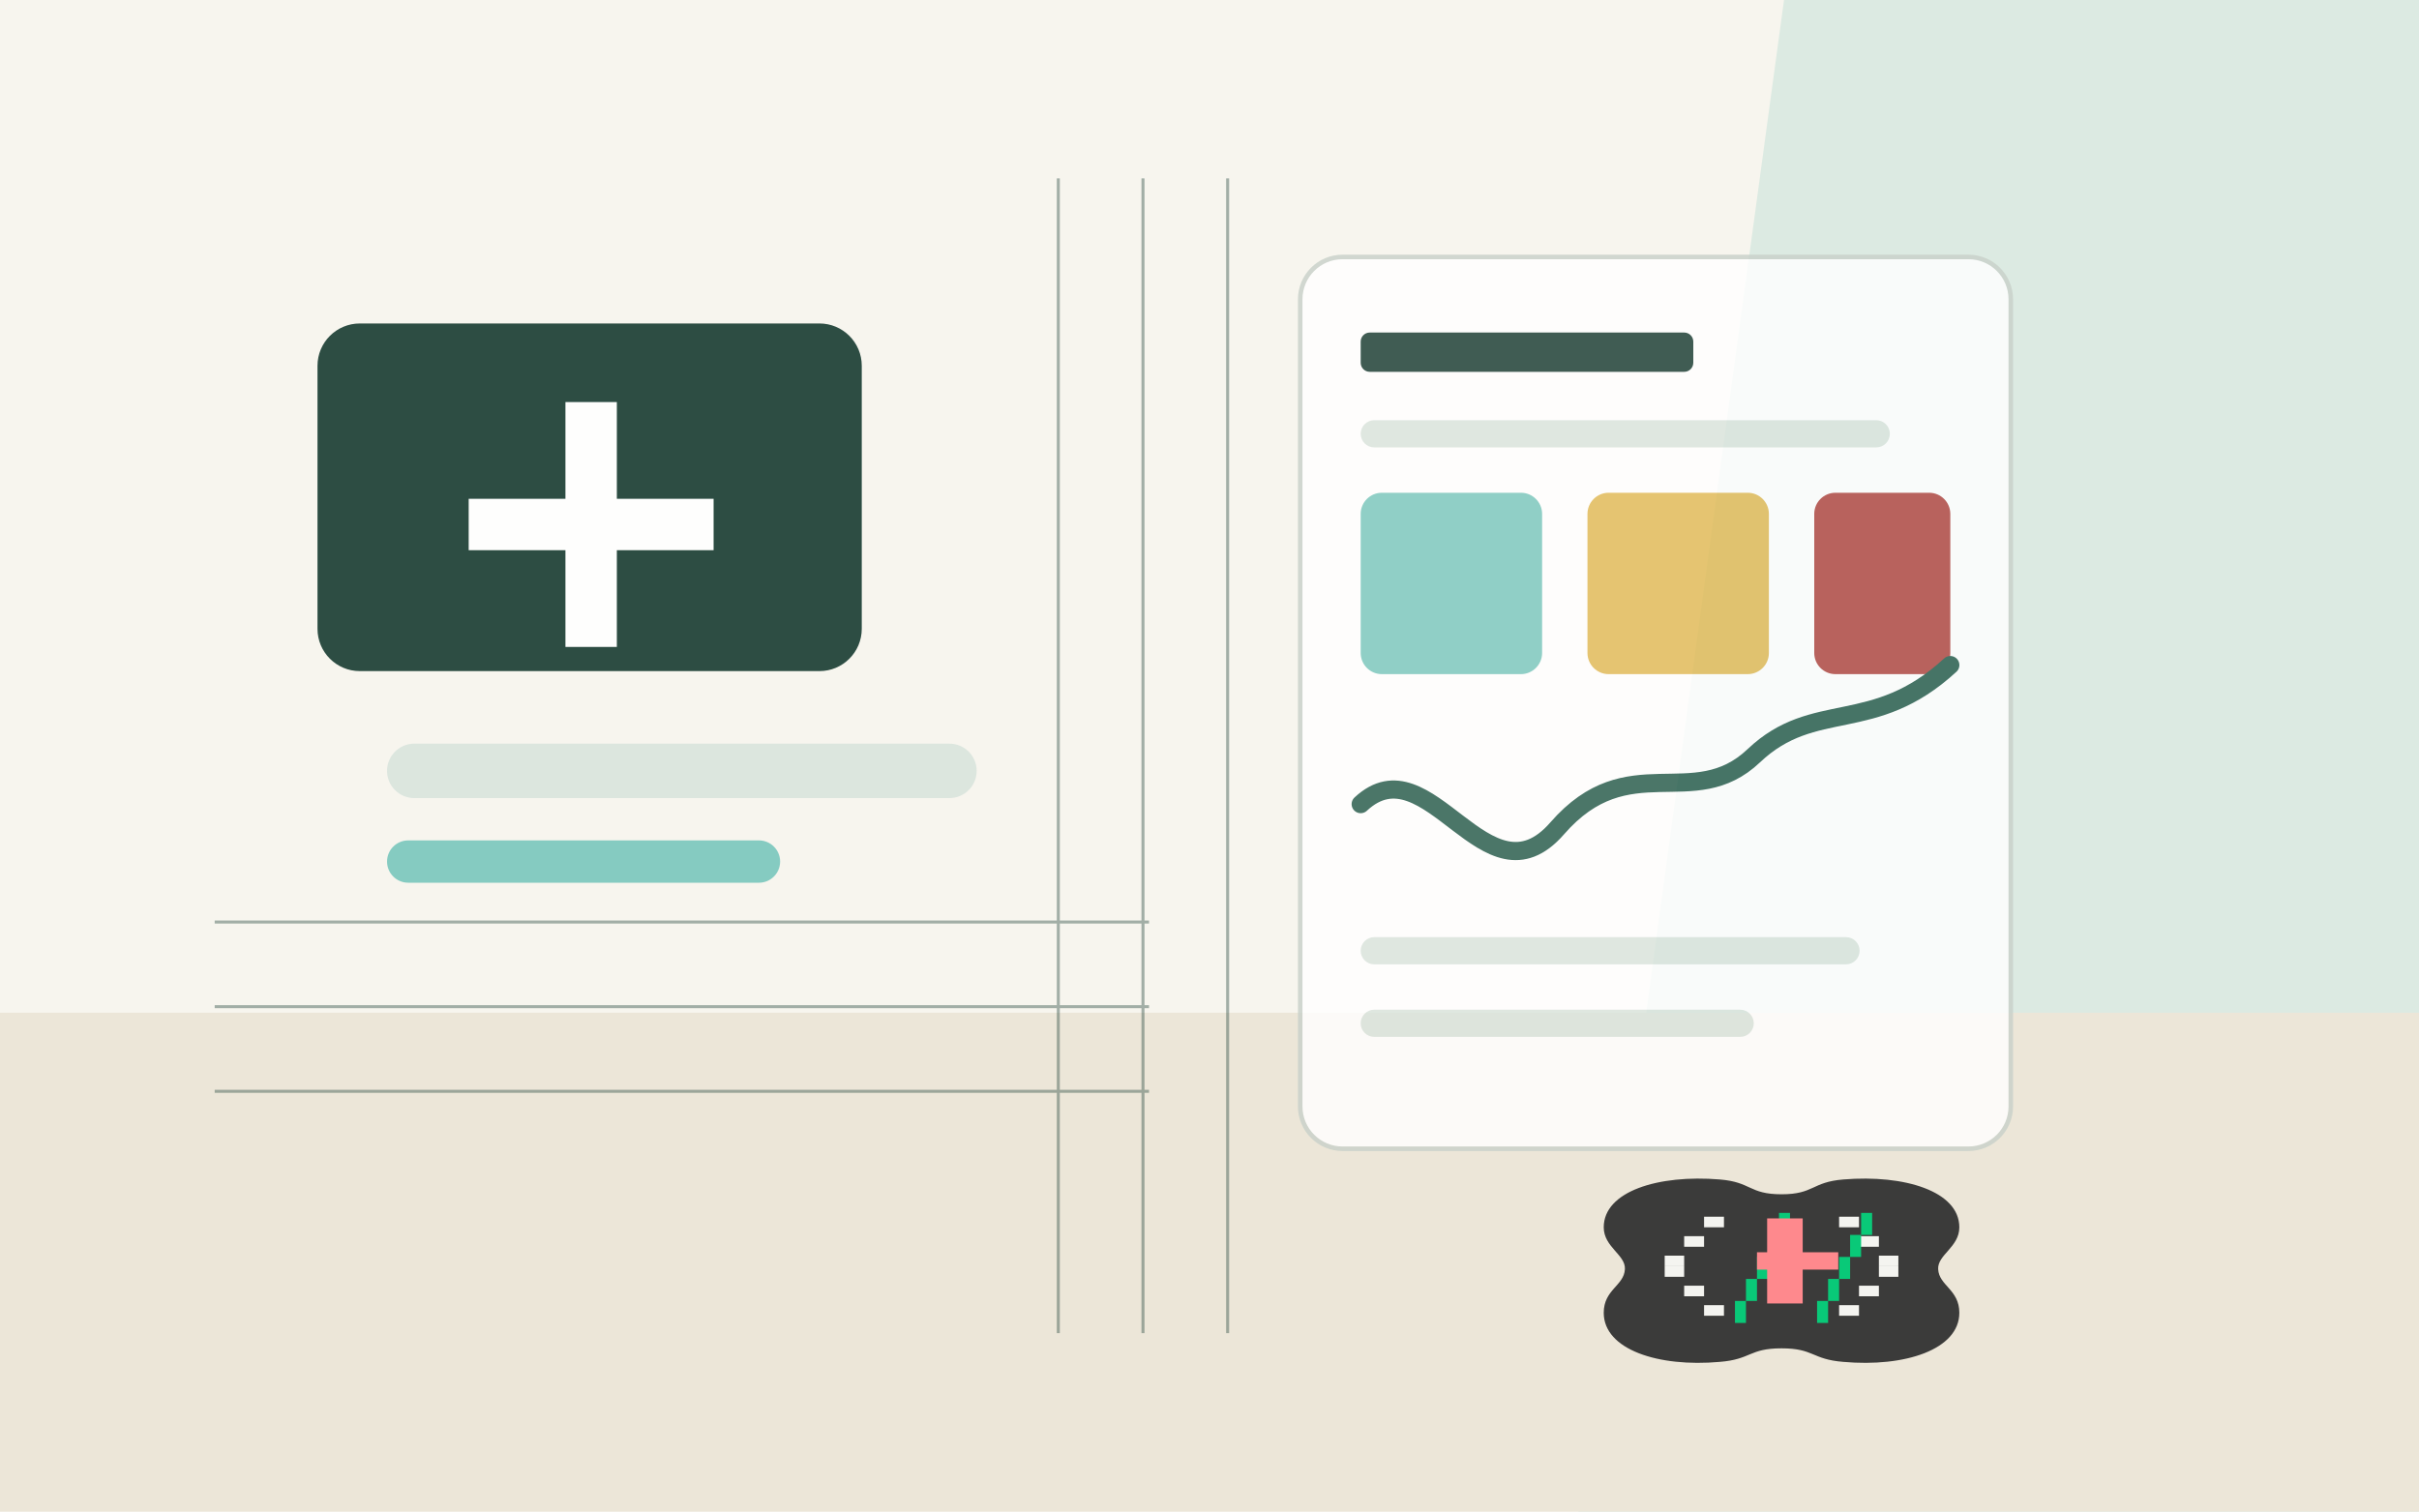
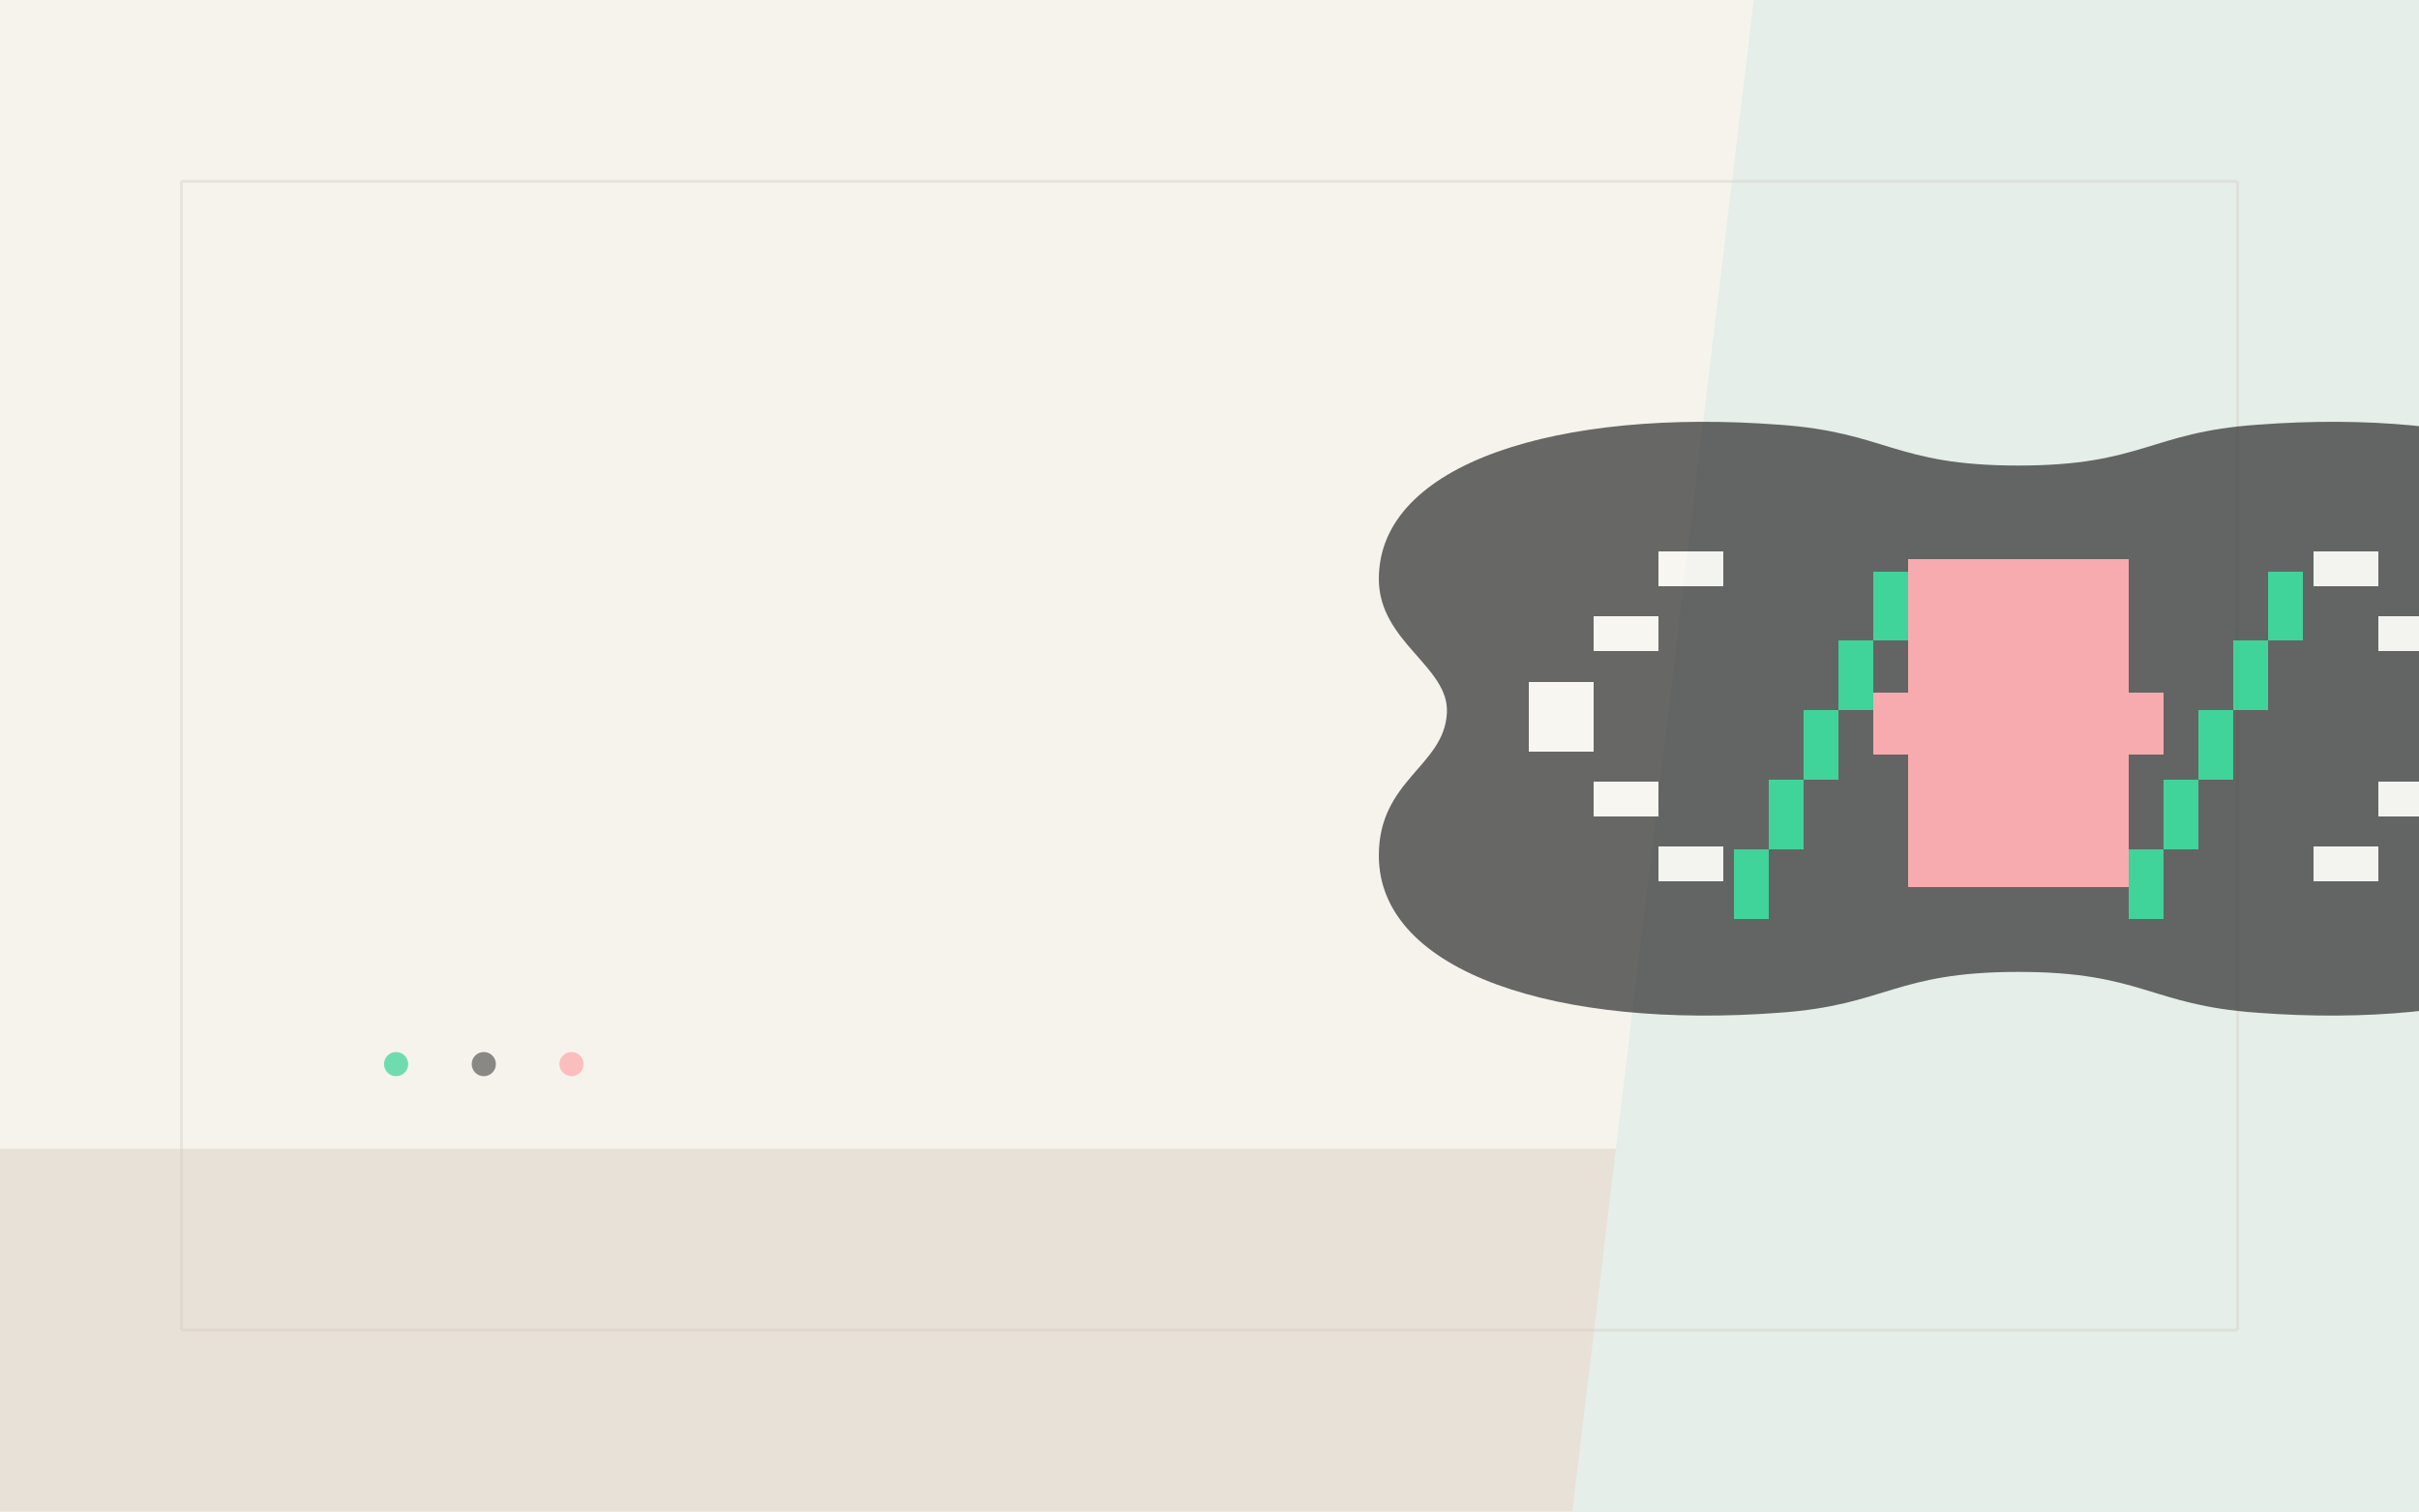
<svg xmlns="http://www.w3.org/2000/svg" width="1600" height="1000" viewBox="0 0 1600 1000" fill="none">
-   <rect width="1600" height="1000" fill="#F7F5EE" />
-   <path d="M0 0H1600V1000H0V0Z" fill="#F7F5EE" />
-   <path d="M1180 0H1600V1000H1044L1180 0Z" fill="#DCEAE2" />
-   <path d="M0 670H1600V1000H0V670Z" fill="#ECE6D8" />
-   <g opacity="0.82">
-     <rect x="860" y="170" width="470" height="590" rx="28" fill="#FFFFFF" stroke="#C8D1C9" stroke-width="3" />
-     <rect x="900" y="220" width="220" height="26" rx="6" fill="#173B31" />
-     <rect x="900" y="278" width="350" height="18" rx="9" fill="#D9E4DD" />
-     <rect x="900" y="326" width="120" height="120" rx="14" fill="#79C7BD" />
-     <rect x="1050" y="326" width="120" height="120" rx="14" fill="#E1B955" />
-     <rect x="1200" y="326" width="90" height="120" rx="14" fill="#B0443F" />
-     <path d="M900 532C945 490 983 602 1030 548C1077 494 1120 538 1160 500C1200 462 1239 487 1290 440" stroke="#245A4B" stroke-width="12" stroke-linecap="round" />
-     <rect x="900" y="620" width="330" height="18" rx="9" fill="#D9E4DD" />
-     <rect x="900" y="668" width="260" height="18" rx="9" fill="#D9E4DD" />
+   <rect width="1600" height="1000" fill="#F6F3ED" />
+   <path d="M0 760H1600V1000H0V760Z" fill="#E8E1D8" />
+   <path d="M1160 0H1600V1000H1040L1160 0Z" fill="#E5EEE8" />
+   <g opacity="0.35" stroke="#CFC8BE" stroke-width="2">
+     <path d="M120 120H1480" />
+     <path d="M120 880H1480" />
+     <path d="M120 120V880" />
+     <path d="M1480 120V880" />
  </g>
-   <g opacity="0.9">
-     <rect x="210" y="214" width="360" height="230" rx="28" fill="#173B31" />
-     <path d="M310 330H374V266H408V330H472V364H408V428H374V364H310V330Z" fill="#FFFFFF" />
-     <rect x="256" y="492" width="390" height="36" rx="18" fill="#D9E4DD" />
-     <rect x="256" y="556" width="260" height="28" rx="14" fill="#79C7BD" />
-   </g>
-   <g transform="translate(1035 705) scale(.28)" opacity="0.96">
-     <path d="M92 382C92 297 221 257 366 269C441 275 435 304 512 304C589 304 583 275 658 269C803 257 932 297 932 382C932 429 880 447 882 481C884 520 932 529 932 584C932 671 803 713 658 700C583 694 589 668 512 668C435 668 441 694 366 700C221 713 92 671 92 584C92 529 140 520 142 481C144 447 92 429 92 382Z" fill="#343434" />
-     <g>
-       <path d="M236 449H282V403H329V357H376V382H329V428H282V474H236V449Z" fill="#F5F5F1" />
-       <path d="M236 474H282V520H329V566H376V591H329V545H282V499H236V474Z" fill="#F5F5F1" />
-       <path d="M788 449H742V403H695V357H648V382H695V428H742V474H788V449Z" fill="#F5F5F1" />
-       <path d="M788 474H742V520H695V566H648V591H695V545H742V499H788V474Z" fill="#F5F5F1" />
-       <path d="M402 556H428V504H454V452H480V400H506V348H532V400H506V452H480V504H454V556H428V608H402V556Z" fill="#00C875" />
-       <path d="M596 556H622V504H648V452H674V400H700V348H726V400H700V452H674V504H648V556H622V608H596V556Z" fill="#00C875" />
-       <path d="M454 441H478V361H562V441H646V482H562V562H478V482H454V441Z" fill="#FF858A" />
+   <g opacity="0.72" transform="translate(900 248)">
+     <path d="M12 135C12 58 132 22 277 33C348 38 353 60 435 60C517 60 522 38 593 33C738 22 858 58 858 135C858 177 811 193 813 224C815 259 858 268 858 318C858 396 738 433 593 422C522 417 517 395 435 395C353 395 348 417 277 422C132 433 12 396 12 318C12 268 55 259 57 224C59 193 12 177 12 135Z" fill="#303030" />
+     <g shape-rendering="crispEdges">
+       <path d="M111 203H154V160H197V117H240V140H197V183H154V226H111V203Z" fill="#F8F7F3" />
+       <path d="M111 226H154V269H197V312H240V335H197V292H154V249H111V226Z" fill="#F8F7F3" />
+       <path d="M759 203H716V160H673V117H630V140H673V183H716V226H759V203Z" fill="#F8F7F3" />
+       <path d="M759 226H716V269H673V312H630V335H673V292H716V249H759V226Z" fill="#F8F7F3" />
+       <path d="M247 314H270V268H293V222H316V176H339V130H362V176H339V222H316V268H293V314H270V360H247V314Z" fill="#00C97B" />
+       <path d="M508 314H531V268H554V222H577V176H600V130H623V176H600V222H577V268H554V314H531V360H508V314Z" fill="#00C97B" />
+       <path d="M339 210H362V122H508V210H531V251H508V339H362V251H339V210Z" fill="#FF9297" />
    </g>
  </g>
-   <g opacity="0.38" stroke="#173B31" stroke-width="2">
-     <path d="M700 118V882" />
-     <path d="M756 118V882" />
-     <path d="M812 118V882" />
-     <path d="M142 610H760" />
-     <path d="M142 666H760" />
-     <path d="M142 722H760" />
+   <g opacity="0.55">
+     <circle cx="262" cy="704" r="8" fill="#00C97B" />
+     <circle cx="320" cy="704" r="8" fill="#303030" />
+     <circle cx="378" cy="704" r="8" fill="#FF9297" />
  </g>
</svg>
